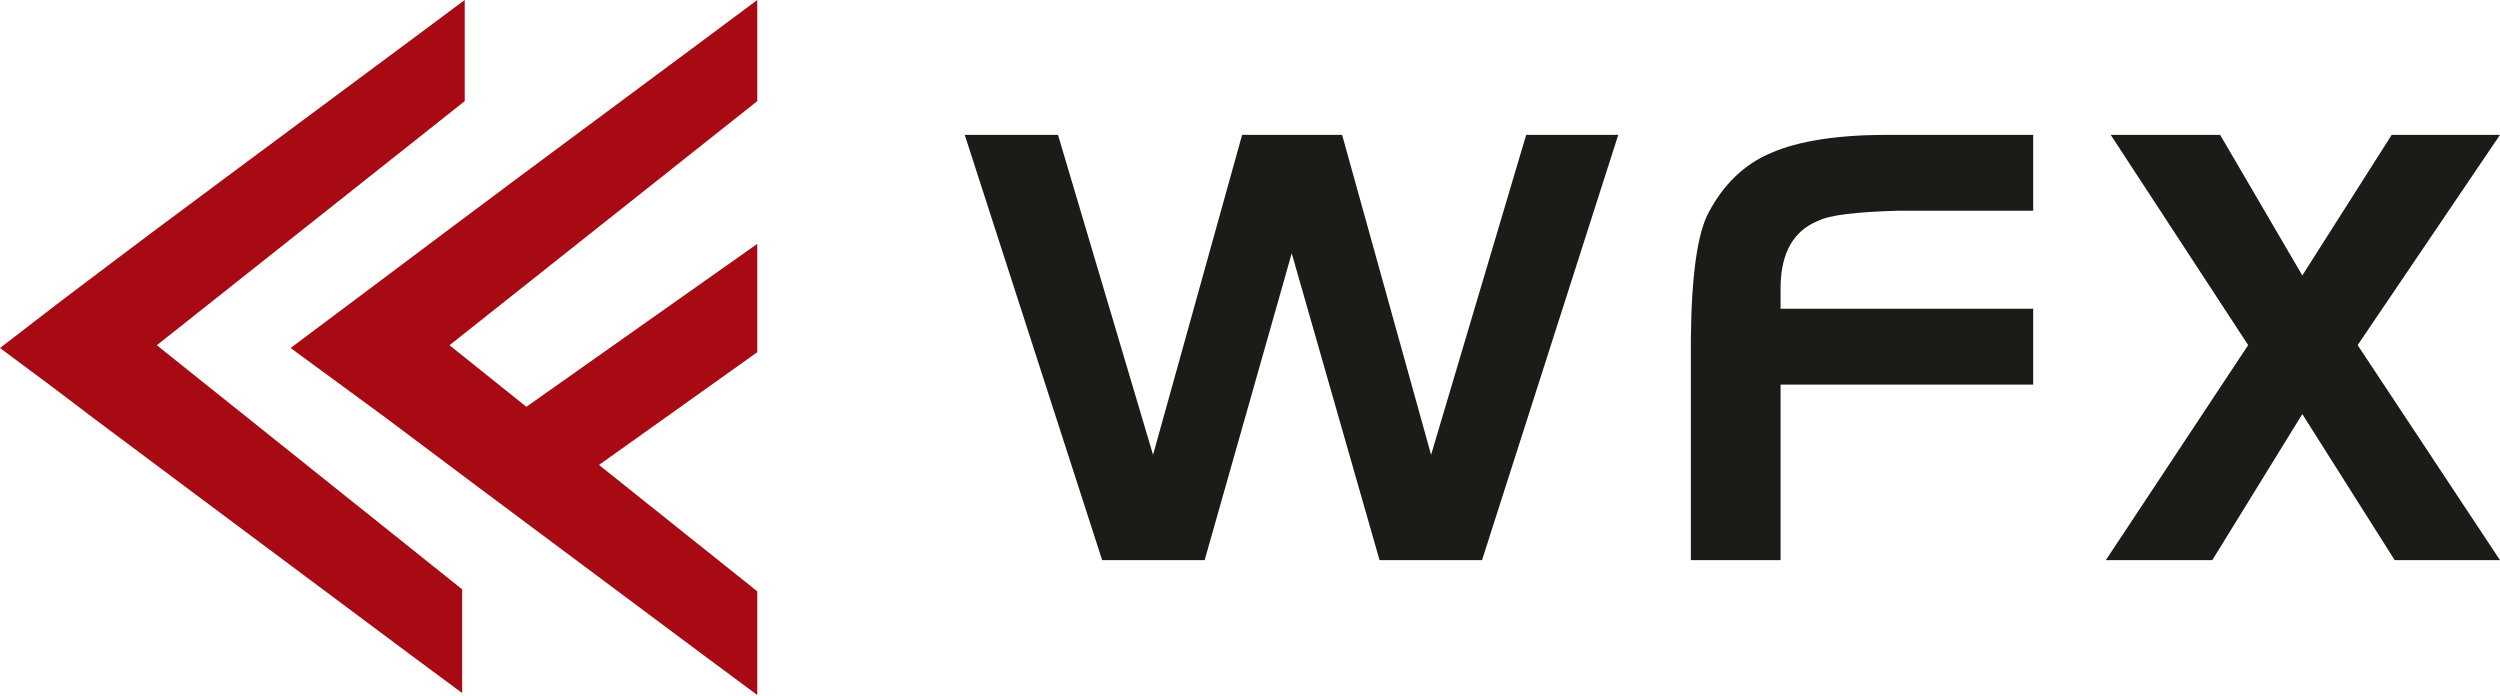
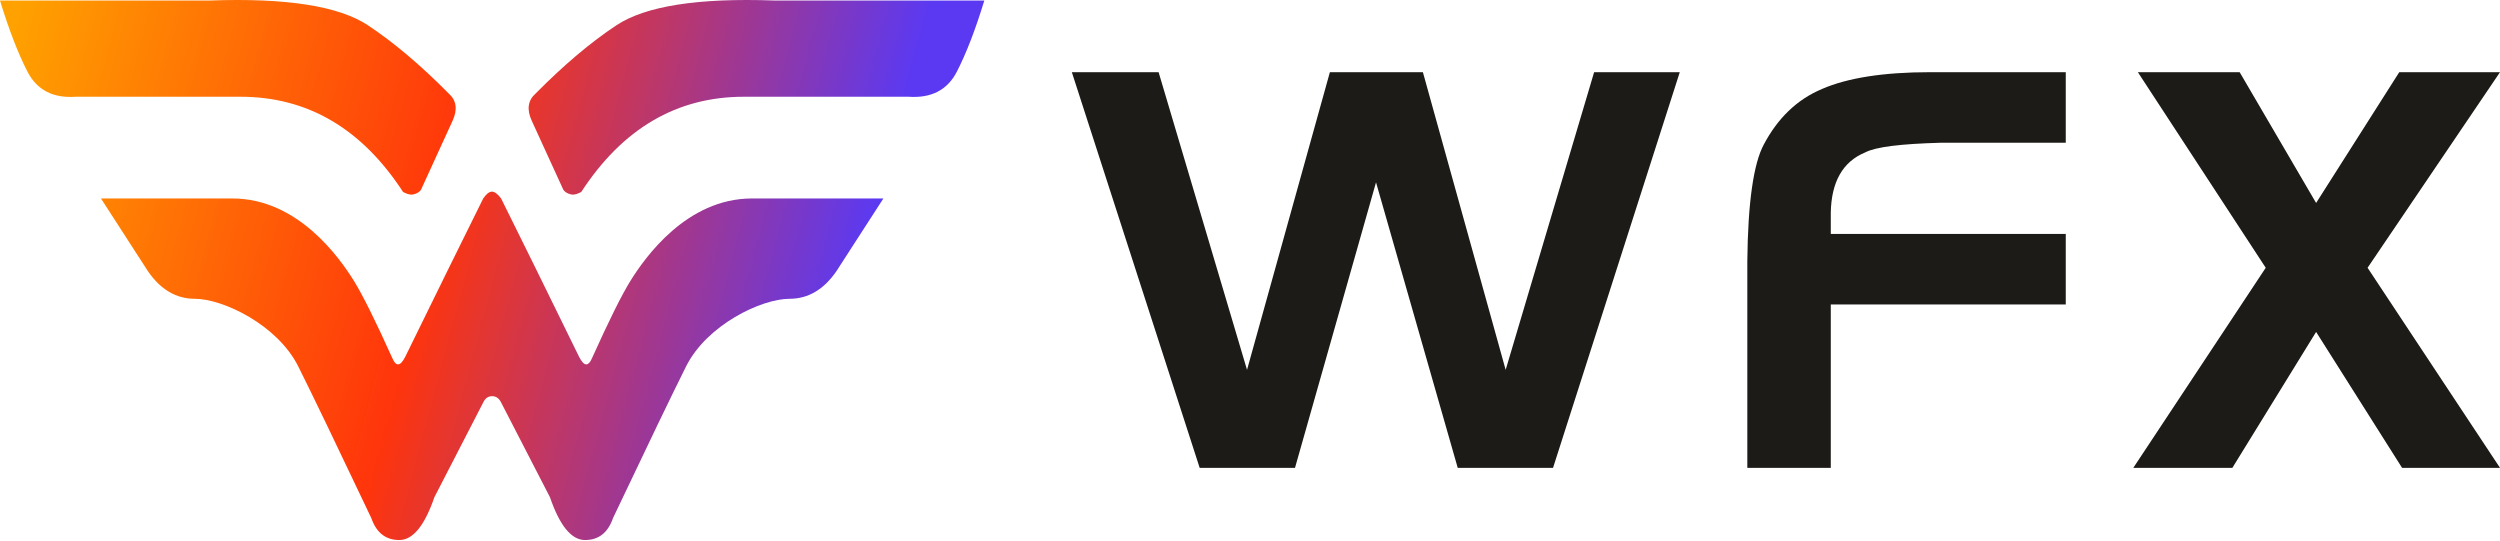
- <svg xmlns="http://www.w3.org/2000/svg" fill="none" version="1.1" width="241" height="67" viewBox="0 0 241 67">
+ <svg xmlns="http://www.w3.org/2000/svg" fill="none" version="1.1" width="158.301" height="34.195" viewBox="0 0 158.301 34.195">
+   <defs>
+     <linearGradient x1="0.915" y1="0.848" x2="-0.084" y2="0.7" id="wfx-logo-small">
+       <stop offset="8.846%" stop-color="#5B39F2" stop-opacity="1" />
+       <stop offset="52.317%" stop-color="#FF350B" stop-opacity="1" />
+       <stop offset="100%" stop-color="#FFA100" stop-opacity="1" />
+     </linearGradient>
+   </defs>
  <g>
-     <g transform="matrix(1,0,0,-1,0,108)">
-       <path d="M137.957,64.154L129.379,95L119.741,95L111.154,64.154L101.99,95L93,95L106.248,54L116.127,54L124.522,83.583L132.989,54L142.867,54L156,95L147.125,95L137.957,64.154Z" fill="#1C1B17" fill-opacity="1" style="mix-blend-mode:passthrough" />
+     <g>
+       <g>
+         <path d="M1.736,4.532Q0.841,2.788,0,0.033L13.294,0.033Q20.526,-0.228,23.287,1.595Q25.728,3.207,28.409,5.918Q29.151,6.572,28.656,7.65L26.657,12.017Q26.505,12.236,26.172,12.31C25.939,12.361,25.713,12.249,25.603,12.194C25.556,12.17,25.53,12.158,25.535,12.174Q21.604,6.126,15.223,6.126L4.792,6.126Q2.631,6.276,1.736,4.532ZM60.592,4.532Q61.487,2.788,62.328,0.033L49.034,0.033Q41.802,-0.228,39.041,1.595Q36.6,3.207,33.919,5.918Q33.177,6.572,33.672,7.65L35.671,12.017Q35.823,12.236,36.156,12.31C36.389,12.361,36.615,12.249,36.725,12.194C36.772,12.17,36.798,12.158,36.793,12.174Q40.724,6.126,47.105,6.126L57.536,6.126Q59.697,6.276,60.592,4.532ZM9.366,17.171L6.393,12.567L14.718,12.567C18.846,12.567,21.483,16.295,22.403,17.773Q23.233,19.107,24.854,22.703Q25.011,23.061,25.191,23.073Q25.413,23.087,25.668,22.576Q28.563,16.661,30.598,12.566Q30.896,12.134,31.15,12.134Q31.404,12.134,31.73,12.566Q33.766,16.661,36.66,22.576Q36.916,23.087,37.137,23.073Q37.317,23.061,37.475,22.703Q39.095,19.107,39.926,17.773C40.846,16.295,43.482,12.567,47.61,12.567L55.936,12.567L52.963,17.171Q51.761,18.92,49.989,18.92C48.217,18.92,44.764,20.562,43.442,23.203Q42.121,25.844,38.817,32.803Q38.337,34.195,37.045,34.195Q35.754,34.195,34.823,31.483L31.73,25.484Q31.535,25.086,31.159,25.086Q30.784,25.086,30.598,25.484L27.505,31.483Q26.574,34.195,25.283,34.195Q23.991,34.195,23.511,32.803Q20.207,25.844,18.886,23.203C17.565,20.562,14.111,18.92,12.339,18.92Q10.567,18.92,9.366,17.171Z" fill-rule="evenodd" fill="url(#wfx-logo-small)" fill-opacity="1" style="mix-blend-mode:passthrough" />
+       </g>
    </g>
-     <g transform="matrix(1,0,0,-1,0,108)">
-       <path d="M170.76,93.269C168.091,92.151,166.13,90.184,164.711,87.513C163.649,85.55,163.058,81.51,163,75.382L163,54L171.649,54L171.649,70.927L196,70.927L196,78.236L171.649,78.236L171.649,80.44C171.707,83.641,172.894,85.724,175.207,86.683C176.327,87.272,178.938,87.571,182.966,87.686L196,87.686L196,95L181.899,95C177.101,95,173.365,94.402,170.76,93.269Z" fill="#1C1B17" fill-opacity="1" style="mix-blend-mode:passthrough" />
-     </g>
-     <g transform="matrix(1,0,0,-1,0,108)">
-       <path d="M241,95L230.56,95L221.943,81.448L214.02,95L203.471,95L216.723,74.731L203,54L213.264,54L221.943,68.083L230.85,54L241,54L227.277,74.731L241,95Z" fill="#1C1B17" fill-opacity="1" style="mix-blend-mode:passthrough" />
-     </g>
-     <g transform="matrix(1,0,0,-1,0,134)">
-       <path d="M73,76.997L57.743,89.179L73,100.047L73,110.492L50.742,94.785L43.332,100.719L73,124.251L73,134L68.179,130.409L49.693,116.683L42.606,111.387L36.721,106.972L28.012,100.452L37.202,93.713L46.325,86.874L68.063,70.662L73,67L73,76.997ZM44.554,77.187L15.118,100.719L44.8,124.251L44.8,134L39.974,130.409L21.493,116.683L14.381,111.387L8.516,106.972L5.504,104.691L0,100.452L5.177,96.599L8.983,93.713L18.134,86.874L39.863,70.662L44.554,67.19L44.554,77.187Z" fill="#A80A14" fill-opacity="1" style="mix-blend-mode:passthrough" />
+     <g>
+       <g transform="matrix(1,0,0,-1,0,59.24692)">
+         <g>
+           <path d="M95.339,35.828L90.098,54.676L84.209,54.676L78.962,35.828L73.363,54.676L67.869,54.676L75.964,29.623L82,29.623L87.13,47.7L92.304,29.623L98.339,29.623L106.364,54.676L100.941,54.676L95.339,35.828Z" fill="#1C1B17" fill-opacity="1" style="mix-blend-mode:passthrough" />
+         </g>
+       </g>
+       <g transform="matrix(1,0,0,-1,0,59.24692)">
+         <g>
+           <path d="M115.382,53.618C113.752,52.935,112.554,51.733,111.687,50.101C111.038,48.902,110.676,46.433,110.641,42.689L110.641,29.623L115.926,29.623L115.926,39.967L130.805,39.967L130.805,44.433L115.926,44.433L115.926,45.779C115.961,47.735,116.687,49.008,118.1,49.594C118.784,49.953,120.379,50.136,122.841,50.207L130.805,50.207L130.805,54.676L122.189,54.676C119.257,54.676,116.975,54.31,115.382,53.618Z" fill="#1C1B17" fill-opacity="1" style="mix-blend-mode:passthrough" />
+         </g>
+       </g>
+       <g transform="matrix(1,0,0,-1,0,59.24692)">
+         <g>
+           <path d="M158.301,54.676L151.922,54.676L146.657,46.395L141.816,54.676L135.37,54.676L143.467,42.291L135.082,29.623L141.354,29.623L146.657,38.229L152.1,29.623L158.301,29.623L149.916,42.291L158.301,54.676Z" fill="#1C1B17" fill-opacity="1" style="mix-blend-mode:passthrough" />
+         </g>
+       </g>
    </g>
  </g>
</svg>
